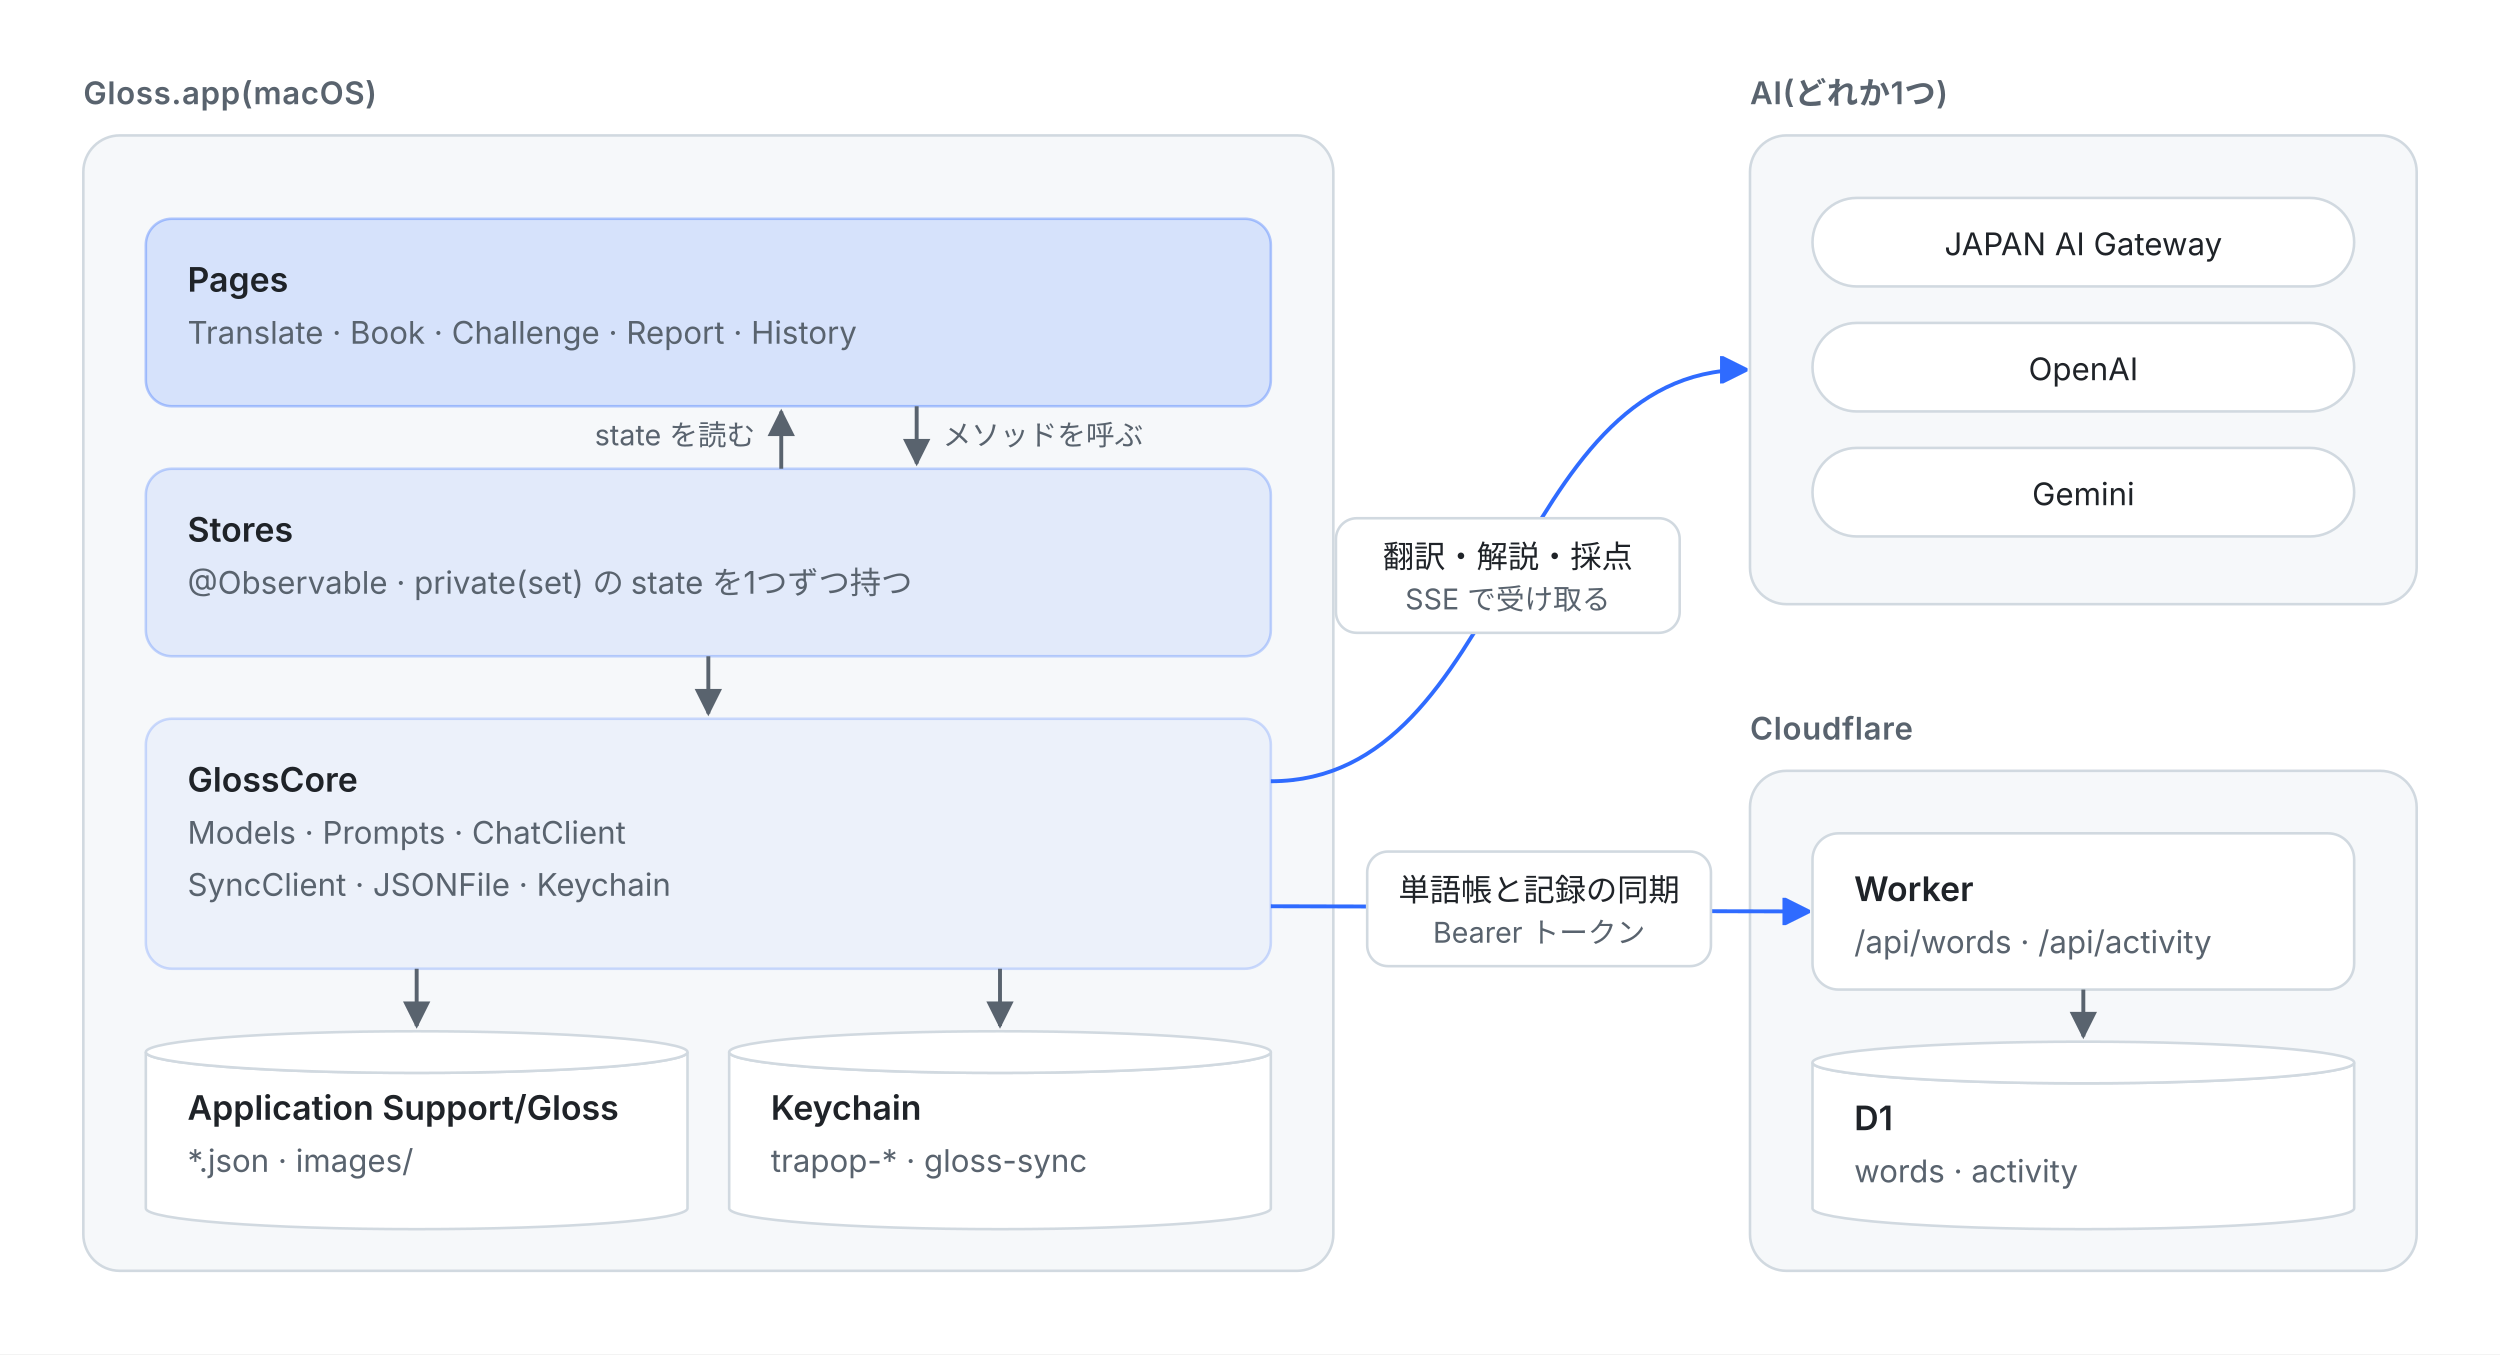
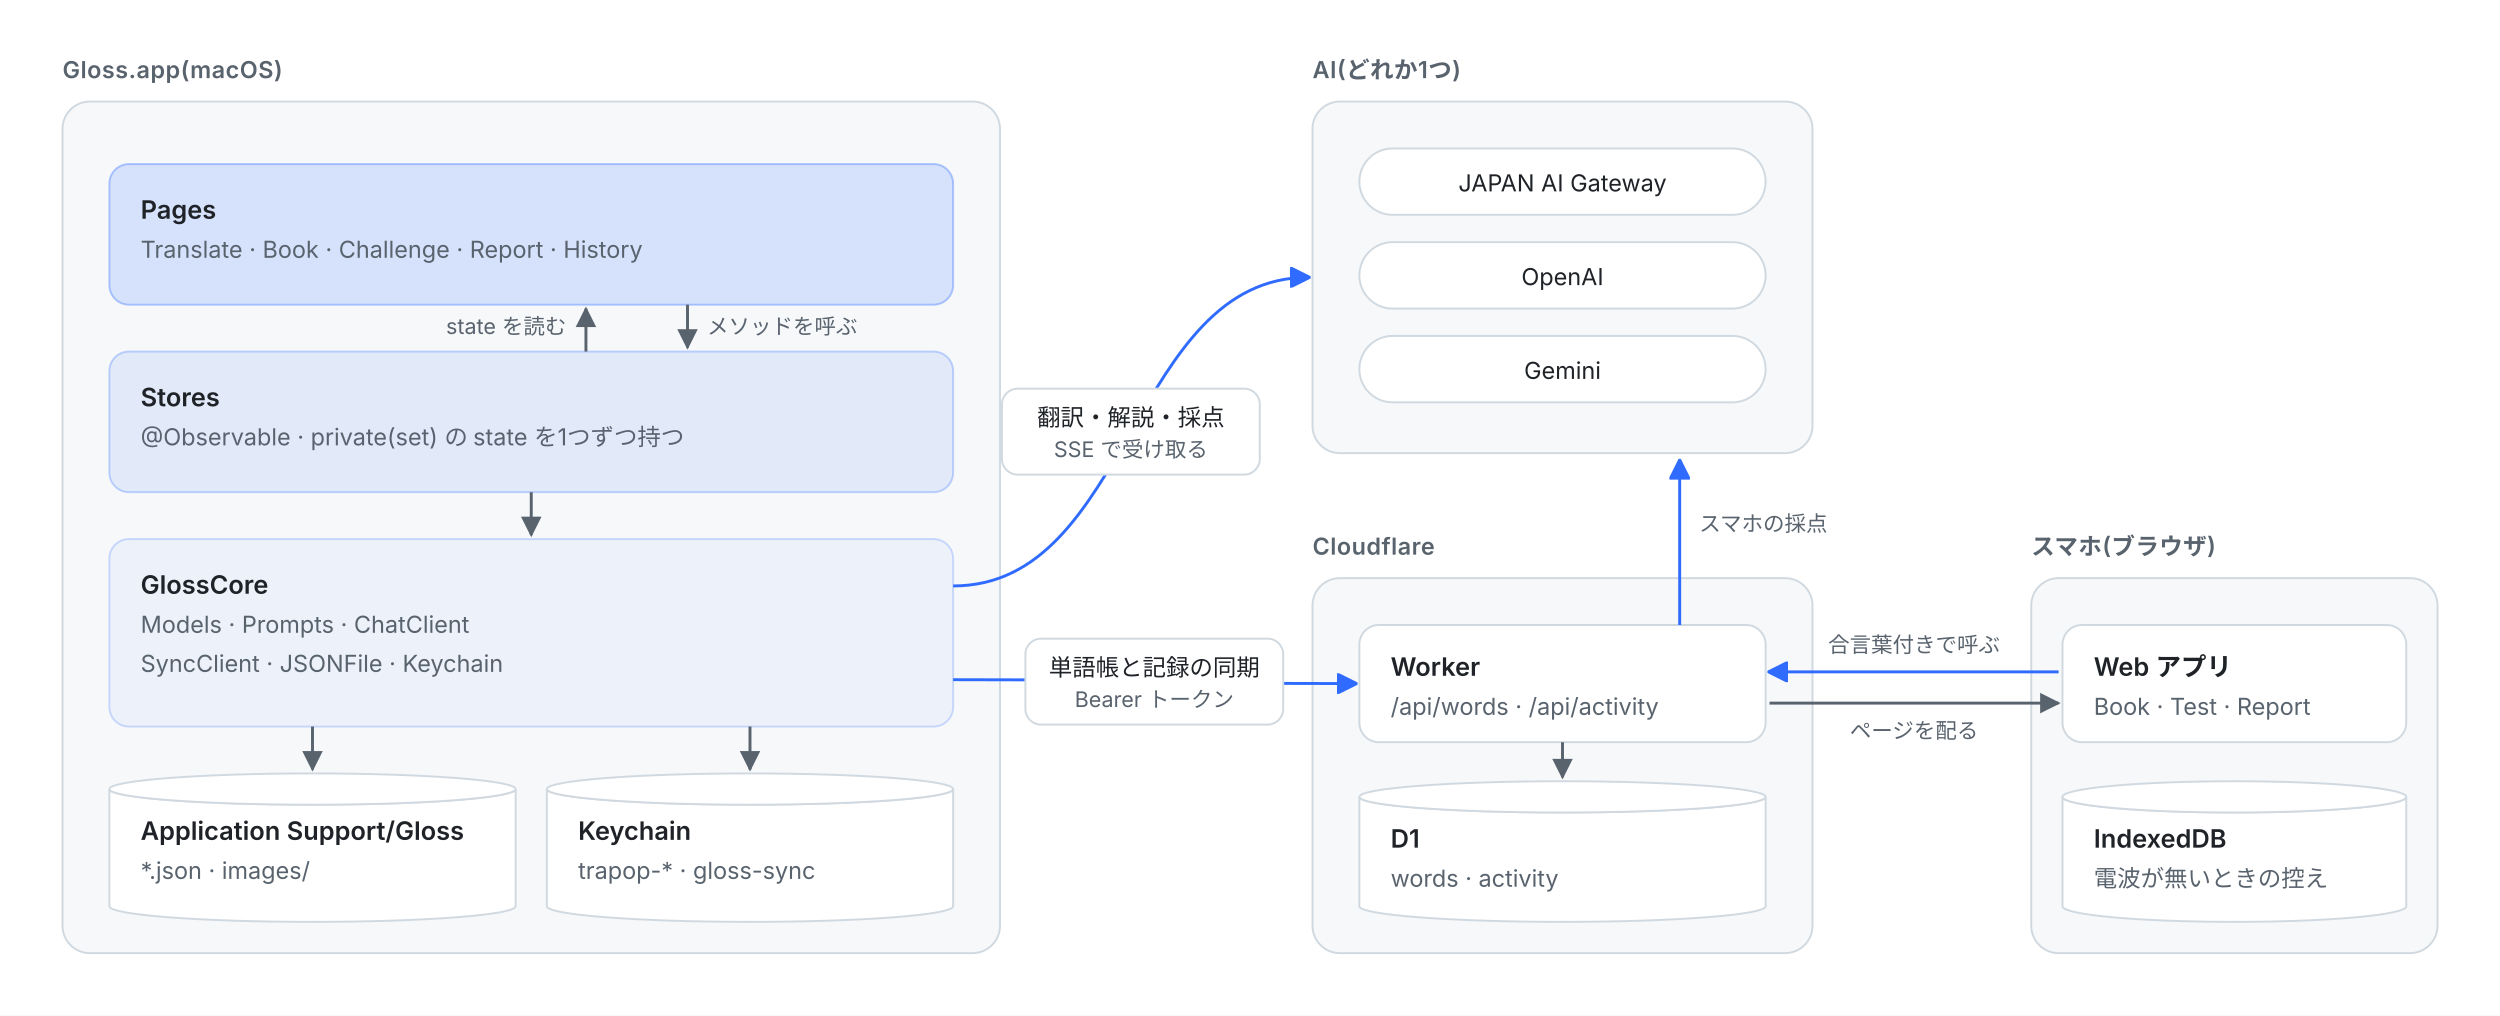
- <svg xmlns="http://www.w3.org/2000/svg" viewBox="0 0 960 520" role="img" aria-label="Gloss は Pages・Stores・GlossCore の3層で、GlossCore が AI と Cloudflare の Worker に話しかけ、手元の JSON と Keychain に保存する">
+ <svg xmlns="http://www.w3.org/2000/svg" viewBox="0 0 1280 520" role="img" aria-label="Mac の Gloss とスマホの Web アプリは、どちらも合言葉付きで Cloudflare の Worker を呼び、D1 の単語帳と記録を共有する。スマホの採点は Worker が代わりに AI を呼ぶ">
  <style>
  .bg{fill:#ffffff}
  text{font-family:-apple-system,BlinkMacSystemFont,"Hiragino Sans","Noto Sans JP",sans-serif;font-size:12px;fill:#1f2328}
  .t{font-size:13px;font-weight:600}
  .s{fill:#59636e}
  .xs{font-size:11px}
  .g{font-size:12px;font-weight:600;fill:#59636e;letter-spacing:.02em}
  .panel{fill:#f6f8fa;stroke:#d1d9e0}
  .card{fill:#ffffff;stroke:#d1d9e0}
  .l1{fill:#2f6bff;fill-opacity:.16;stroke:#2f6bff;stroke-opacity:.35}
  .l2{fill:#2f6bff;fill-opacity:.10;stroke:#2f6bff;stroke-opacity:.28}
  .l3{fill:#2f6bff;fill-opacity:.05;stroke:#2f6bff;stroke-opacity:.22}
  .tag{fill:none;stroke:#d1d9e0}
  .chip{fill:#ffffff;stroke:#d1d9e0}
  .line{fill:none;stroke:#59636e;stroke-width:1.5}
  .acc{stroke:#2f6bff}
  .dash{stroke-dasharray:5 4}
  .life{stroke:#d1d9e0;stroke-width:1.5;stroke-dasharray:4 4}
  .hd{fill:#59636e}
  .hd.acc{fill:#2f6bff}
  .num{fill:#2f6bff}
  .numt{fill:#ffffff;font-size:11px;font-weight:700;text-anchor:middle}
  @media (prefers-color-scheme: dark){
    .bg{fill:#0d1117}
    text{fill:#e6edf3}
    .s,.g{fill:#9198a1}
    .panel{fill:#151b23;stroke:#3d444d}
    .card{fill:#0d1117;stroke:#3d444d}
    .l1,.l2,.l3{fill:#4c8dff;stroke:#4c8dff}
    .tag{stroke:#3d444d}
    .chip{fill:#0d1117;stroke:#3d444d}
    .line{stroke:#9198a1}
    .acc{stroke:#4c8dff}
    .life{stroke:#3d444d}
    .hd{fill:#9198a1}
    .hd.acc,.num{fill:#4c8dff}
    .numt{fill:#0d1117}
  }
</style>
  <defs>
    <marker id="a" viewBox="0 0 10 10" refX="9" refY="5" markerWidth="7" markerHeight="7" orient="auto-start-reverse">
      <path class="hd" d="M0,0 L10,5 L0,10 z" />
    </marker>
    <marker id="b" viewBox="0 0 10 10" refX="9" refY="5" markerWidth="7" markerHeight="7" orient="auto-start-reverse">
      <path class="hd acc" d="M0,0 L10,5 L0,10 z" />
    </marker>
  </defs>
-   <rect class="bg" width="960" height="520" />
+   <rect class="bg" width="1280" height="520" />
  <text x="32" y="40" class="g">Gloss.app(macOS)</text>
  <rect class="panel" x="32" y="52" width="480" height="436" rx="14" />
  <rect class="l1" x="56" y="84" width="432" height="72" rx="10" />
  <text x="72" y="112" class="t">Pages</text>
  <text x="72" y="132" class="s">Translate · Book · Challenge · Report · History</text>
  <rect class="l2" x="56" y="180" width="432" height="72" rx="10" />
  <text x="72" y="208" class="t">Stores</text>
  <text x="72" y="228" class="s">@Observable · private(set) の state を1つずつ持つ</text>
  <rect class="l3" x="56" y="276" width="432" height="96" rx="10" />
  <text x="72" y="304" class="t">GlossCore</text>
  <text x="72" y="324" class="s">Models · Prompts · ChatClient</text>
  <text x="72" y="344" class="s">SyncClient · JSONFile · Keychain</text>
  <path class="line" d="M352,156 L352,178" marker-end="url(#a)" />
  <text x="362" y="171" class="s xs">メソッドを呼ぶ</text>
  <path class="line" d="M300,180 L300,158" marker-end="url(#a)" />
  <text x="290" y="171" class="s xs" text-anchor="end">state を読む</text>
  <path class="line" d="M272,252 L272,274" marker-end="url(#a)" />
  <path class="line" d="M160,372 L160,394" marker-end="url(#a)" />
  <path class="line" d="M384,372 L384,394" marker-end="url(#a)" />
  <path class="card" d="M56,404 a104.0,8 0 0 0 208,0 v60 a104.0,8 0 0 1 -208,0 z" />
  <ellipse class="card" cx="160.0" cy="404" rx="104.0" ry="8" />
  <text x="72" y="430" class="t">Application Support/Gloss</text>
  <text x="72" y="450" class="s">*.json · images/</text>
  <path class="card" d="M280,404 a104.0,8 0 0 0 208,0 v60 a104.0,8 0 0 1 -208,0 z" />
  <ellipse class="card" cx="384.0" cy="404" rx="104.0" ry="8" />
  <text x="296" y="430" class="t">Keychain</text>
  <text x="296" y="450" class="s">trapop-* · gloss-sync</text>
  <text x="672" y="40" class="g">AI(どれか1つ)</text>
  <rect class="panel" x="672" y="52" width="256" height="180" rx="14" />
  <rect class="card" x="696" y="76" width="208" height="34" rx="17" />
  <text x="800" y="98" text-anchor="middle">JAPAN AI Gateway</text>
  <rect class="card" x="696" y="124" width="208" height="34" rx="17" />
  <text x="800" y="146" text-anchor="middle">OpenAI</text>
  <rect class="card" x="696" y="172" width="208" height="34" rx="17" />
  <text x="800" y="194" text-anchor="middle">Gemini</text>
  <text x="672" y="284" class="g">Cloudflare</text>
  <rect class="panel" x="672" y="296" width="256" height="192" rx="14" />
  <rect class="card" x="696" y="320" width="208" height="60" rx="10" />
  <text x="712" y="346" class="t">Worker</text>
  <text x="712" y="366" class="s">/api/words · /api/activity</text>
  <path class="line" d="M800,380 L800,398" marker-end="url(#a)" />
  <path class="card" d="M696,408 a104.0,8 0 0 0 208,0 v56 a104.0,8 0 0 1 -208,0 z" />
  <ellipse class="card" cx="800.0" cy="408" rx="104.0" ry="8" />
  <text x="712" y="434" class="t">D1</text>
  <text x="712" y="454" class="s">words · activity</text>
  <path class="line acc" d="M488,300 C579.0,300 579.0,142 670,142" marker-end="url(#b)" />
  <rect class="chip" x="513.0" y="199" width="132" height="44" rx="8" />
  <text x="579" y="218" text-anchor="middle">翻訳・解説・採点</text>
  <text x="579" y="234" class="s xs" text-anchor="middle">SSE で受け取る</text>
  <path class="line acc" d="M488,348 C591.0,348 591.0,350 694,350" marker-end="url(#b)" />
  <rect class="chip" x="525.0" y="327" width="132" height="44" rx="8" />
  <text x="591" y="346" text-anchor="middle">単語帳と記録の同期</text>
  <text x="591" y="362" class="s xs" text-anchor="middle">Bearer トークン</text>
+   <text x="1040" y="284" class="g">スマホ(ブラウザ)</text>
+   <rect class="panel" x="1040" y="296" width="208" height="192" rx="14" />
+   <rect class="card" x="1056" y="320" width="176" height="60" rx="10" />
+   <text x="1072" y="346" class="t">Web アプリ</text>
+   <text x="1072" y="366" class="s">Book · Test · Report</text>
+   <path class="card" d="M1056,408 a88.0,8 0 0 0 176,0 v56 a88.0,8 0 0 1 -176,0 z" />
+   <ellipse class="card" cx="1144.0" cy="408" rx="88.0" ry="8" />
+   <text x="1072" y="434" class="t">IndexedDB</text>
+   <text x="1072" y="454" class="s">電波が無いときの控え</text>
+   <path class="line acc" d="M1054,344 L906,344" marker-end="url(#b)" />
+   <path class="line" d="M906,360 L1054,360" marker-end="url(#a)" />
+   <text x="980" y="334" class="s xs" text-anchor="middle">合言葉付きで呼ぶ</text>
+   <text x="980" y="378" class="s xs" text-anchor="middle">ページを配る</text>
+   <path class="line acc" d="M860,320 L860,236" marker-end="url(#b)" />
+   <text x="870" y="272" class="s xs">スマホの採点</text>
</svg>
